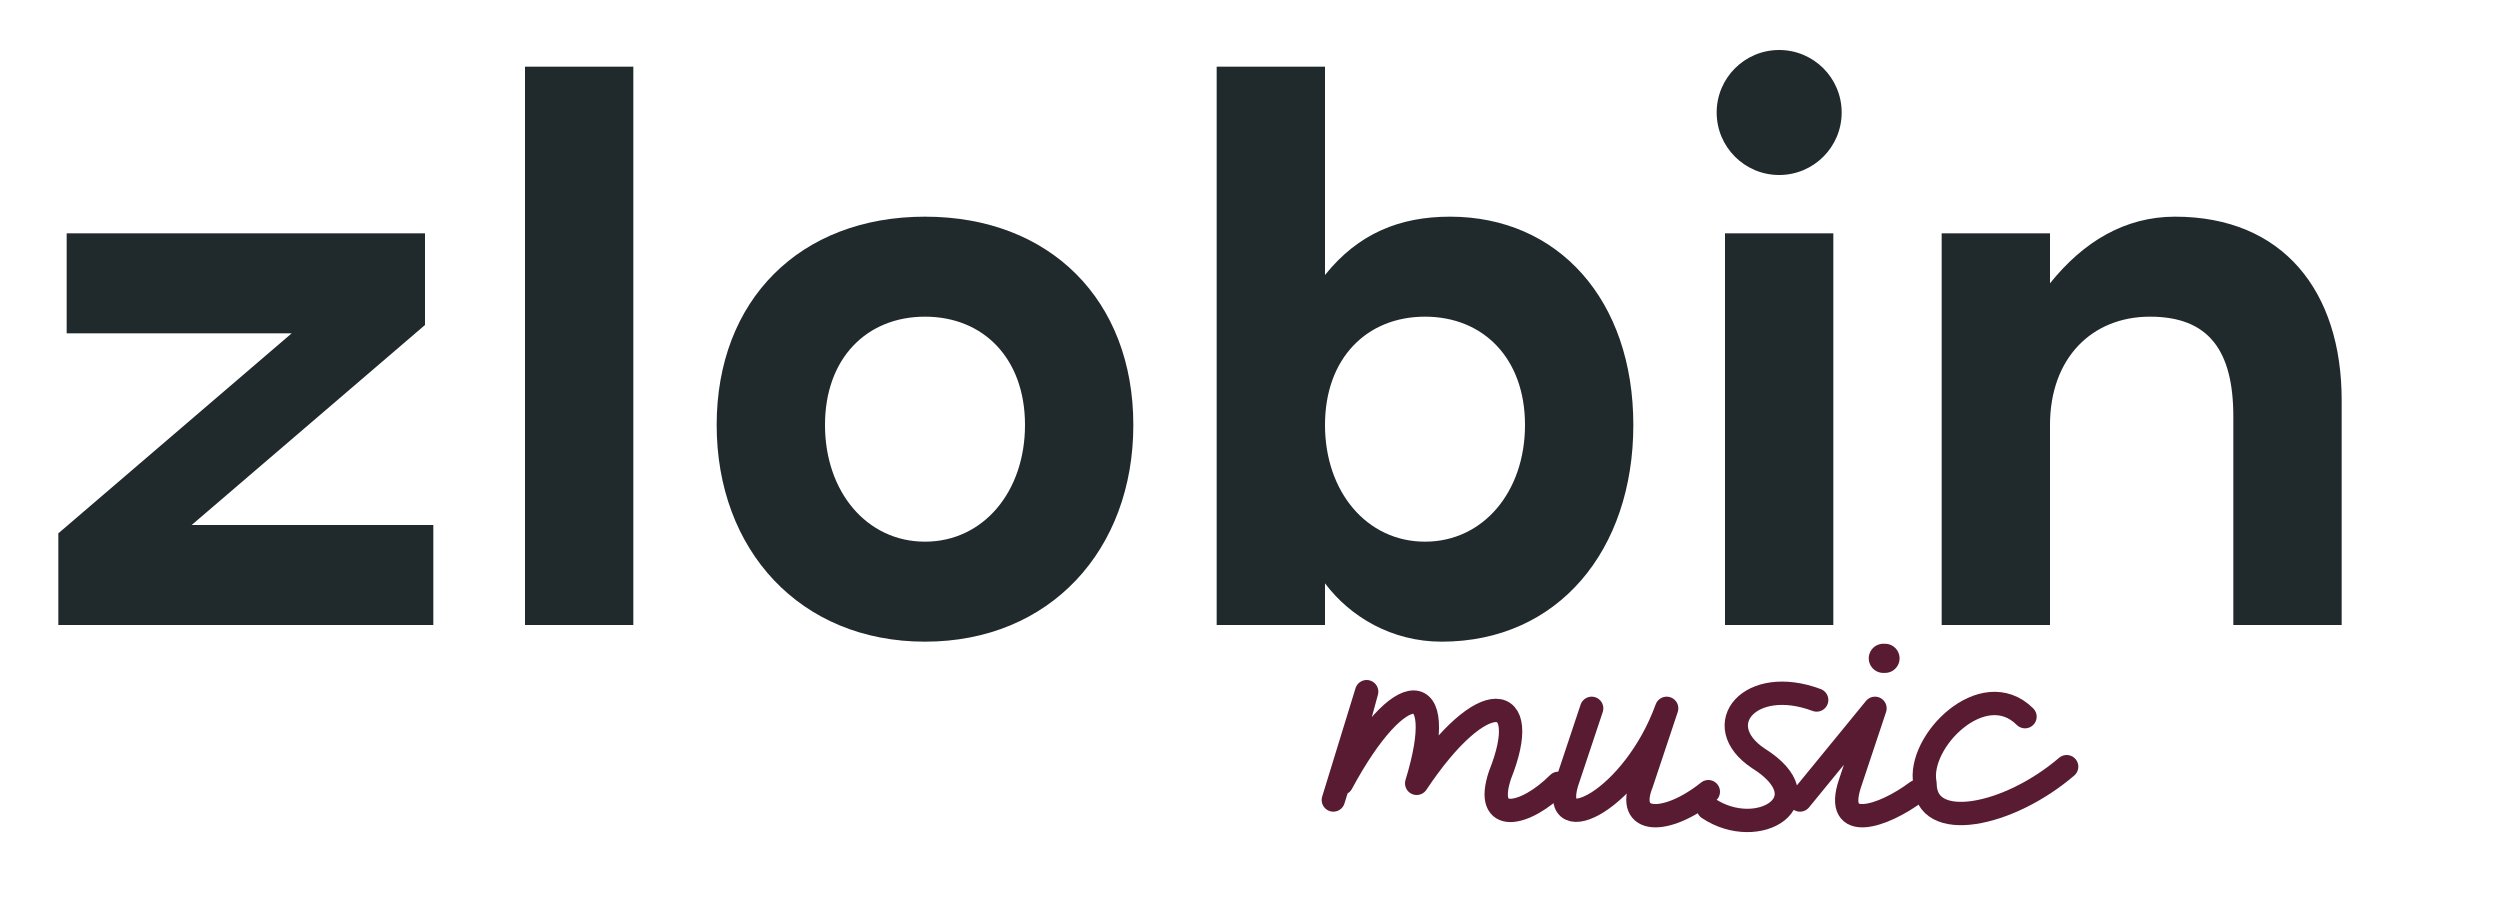
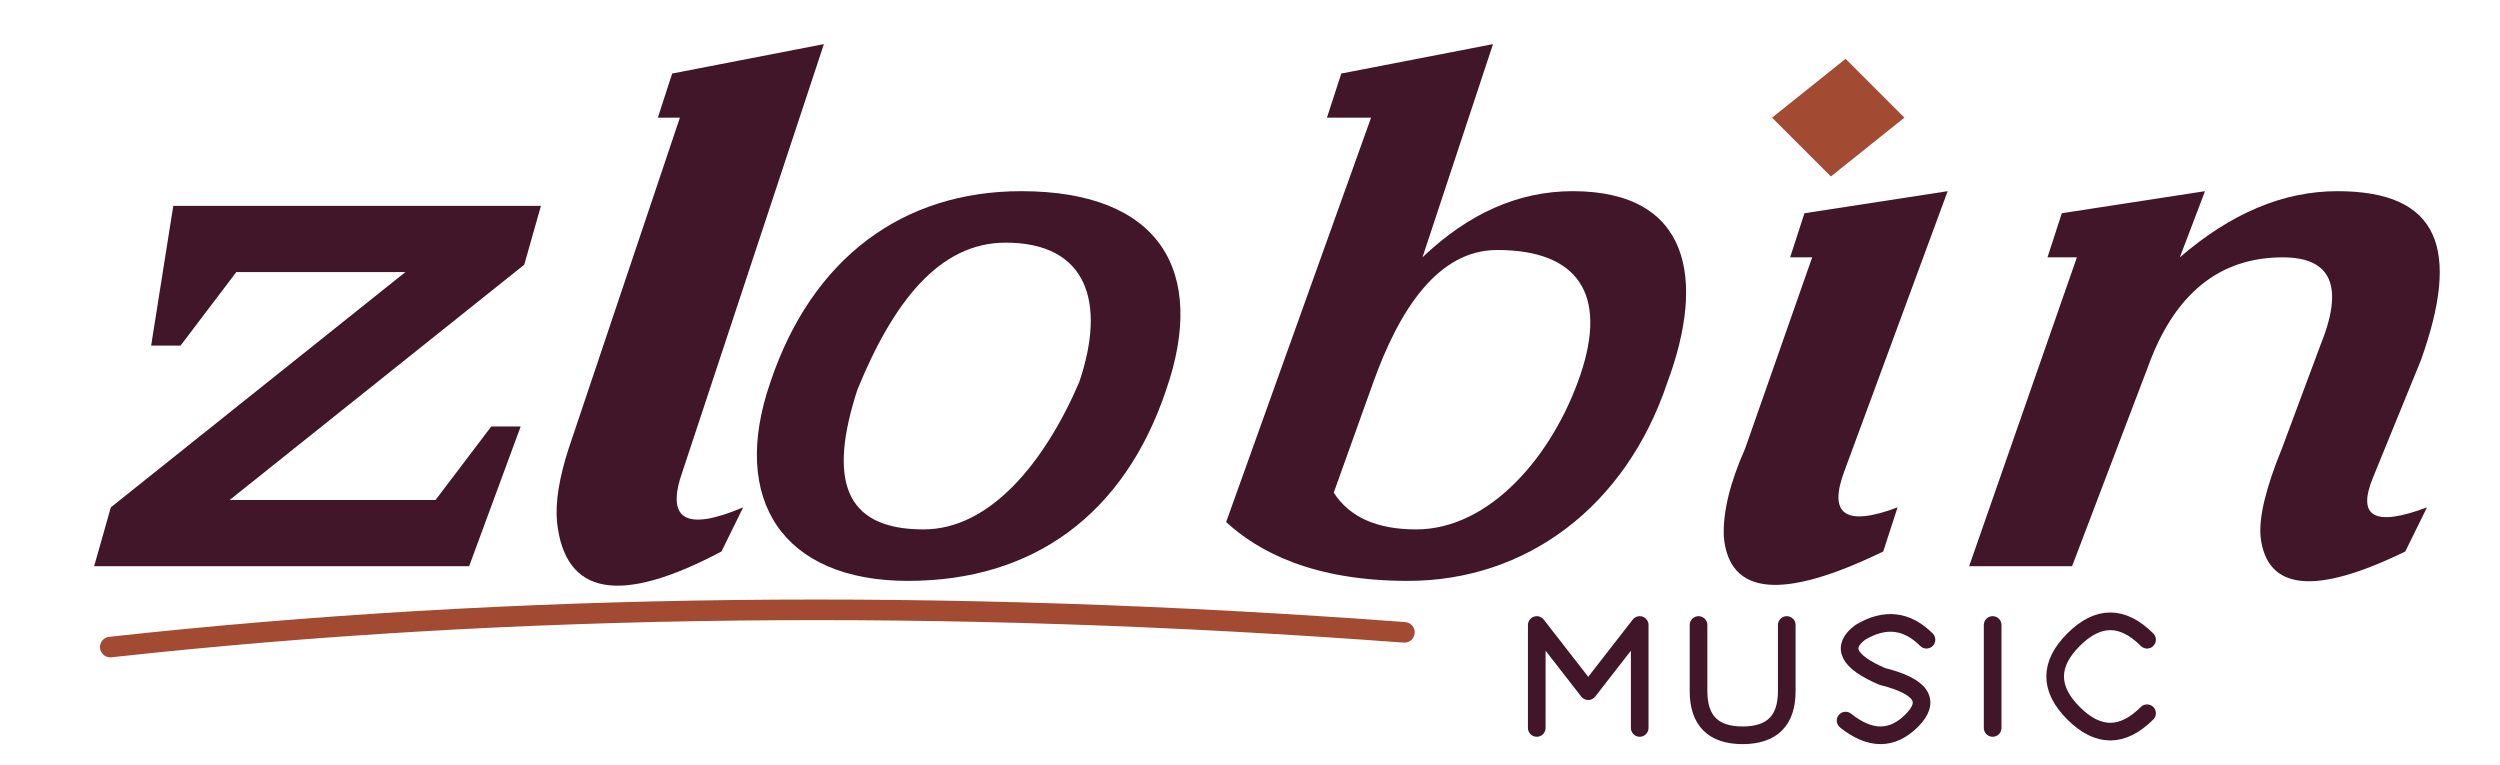
- <svg xmlns="http://www.w3.org/2000/svg" width="300" height="108" viewBox="0 0 300 108" fill="none" role="img" aria-labelledby="title">
-   <g fill="#20292C">
-     <path d="M8 28h43v11L23 63h29v12H7V64l28-24H8z" />
-     <path d="M63 8h13v67H63z" />
-     <path fill-rule="evenodd" d="M111 26c15 0 25 10 25 25s-10 26-25 26-25-11-25-26 10-25 25-25zm0 12c-7 0-12 5-12 13s5 14 12 14 12-6 12-14-5-13-12-13z" />
-     <path fill-rule="evenodd" d="M146 8h13v25c4-5 9-7 15-7 13 0 22 10 22 25s-9 26-23 26c-6 0-11-3-14-7v5h-13V8zm25 30c-7 0-12 5-12 13s5 14 12 14 12-6 12-14-5-13-12-13z" />
-     <path d="M207 28h13v47h-13z" />
-     <circle cx="213.5" cy="13.5" r="7.5" />
-     <path d="M233 28h13v6c4-5 9-8 15-8 13 0 20 9 20 22v27h-13V50c0-8-3-12-10-12-7 0-12 5-12 13v24h-13z" />
+ <svg xmlns="http://www.w3.org/2000/svg" width="340" height="104" viewBox="0 0 340 104" fill="#401628" role="img" aria-labelledby="title">
+   <g transform="translate(25 0) skewX(-9)">
+     <path d="M3 28H53L52 36 17 68H45L51 58H55L51 77H0L1 69 36 37H13L7 47H3Z" />
+     <path d="M68 10 88 6 78 64Q76 74 87 69L85 75Q66 86 62 71Q61 67 62 61L70 16H67Z" />
+     <path fill-rule="evenodd" d="M118 26C137 26 145 37 142 53 139 70 128 79 111 79 94 79 85 68 88 52 91 35 102 26 118 26ZM117 33C108 33 103 41 100 53 98 65 101 72 112 72 121 72 127 63 130 52 132 41 128 33 117 33Z" />
+     <path fill-rule="evenodd" d="M159 10 179 6 174 35Q182 26 193 26C209 26 213 38 210 52 207 69 195 79 179 79 166 79 158 75 153 71L164 16H158ZM184 34C176 34 172 42 170 52L167 67Q171 72 179 72C189 72 196 62 198 51 200 40 195 34 184 34Z" />
+     <path d="M225 29 244 26 236 64Q234 73 244 69L243 75Q224 85 221 73 220 68 222 61L227 35H224Z" />
+     <path d="M260 29 279 26 277 35Q286 26 297 26C311 26 315 34 312 49L308 65Q306 73 316 69L314 75Q297 84 294 73 293 69 295 61L298 47Q301 35 291 35 278 35 275 50L269 77H255L263 35H259Z" />
  </g>
-   <g stroke="#591B32" stroke-width="2.8" stroke-linecap="round" stroke-linejoin="round">
-     <path d="m160 96 4-13-3 11c7-13 13-13 9 0 8-12 14-11 10-1-2 6 3 5 7 1" />
-     <path d="m191 85-3 9c-2 7 8 2 12-9l-3 9c-2 5 3 5 8 1" />
-     <path d="M218 84c-8-3-13 3-7 7 8 5 0 10-6 6m11-1 9-11-3 9c-2 6 4 4 8 1" />
-     <path d="M243 86c-5-5-13 3-12 8 0 6 10 4 17-2" />
-     <path d="M226 79h.2" stroke-width="3.5" />
+   <path d="M251 8 259 16 249 24 241 16Z" fill="#a24a32" />
+   <path d="M15 88Q97 79 191 86" fill="none" stroke="#a24a32" stroke-width="2.8" stroke-linecap="round" />
+   <g fill="none" stroke="#401628" stroke-width="2.4" stroke-linecap="round" stroke-linejoin="round">
+     <path d="M209 99V85L216 94 223 85V99M231 85V94Q231 100 237 100 243 100 243 94V85M262 87Q258 83 253 86 249 89 256 92 264 94 260 98 256 102 251 98M271 85V99M292 87Q287 82 282 87 277 92 282 97 287 102 292 97" />
  </g>
</svg>
